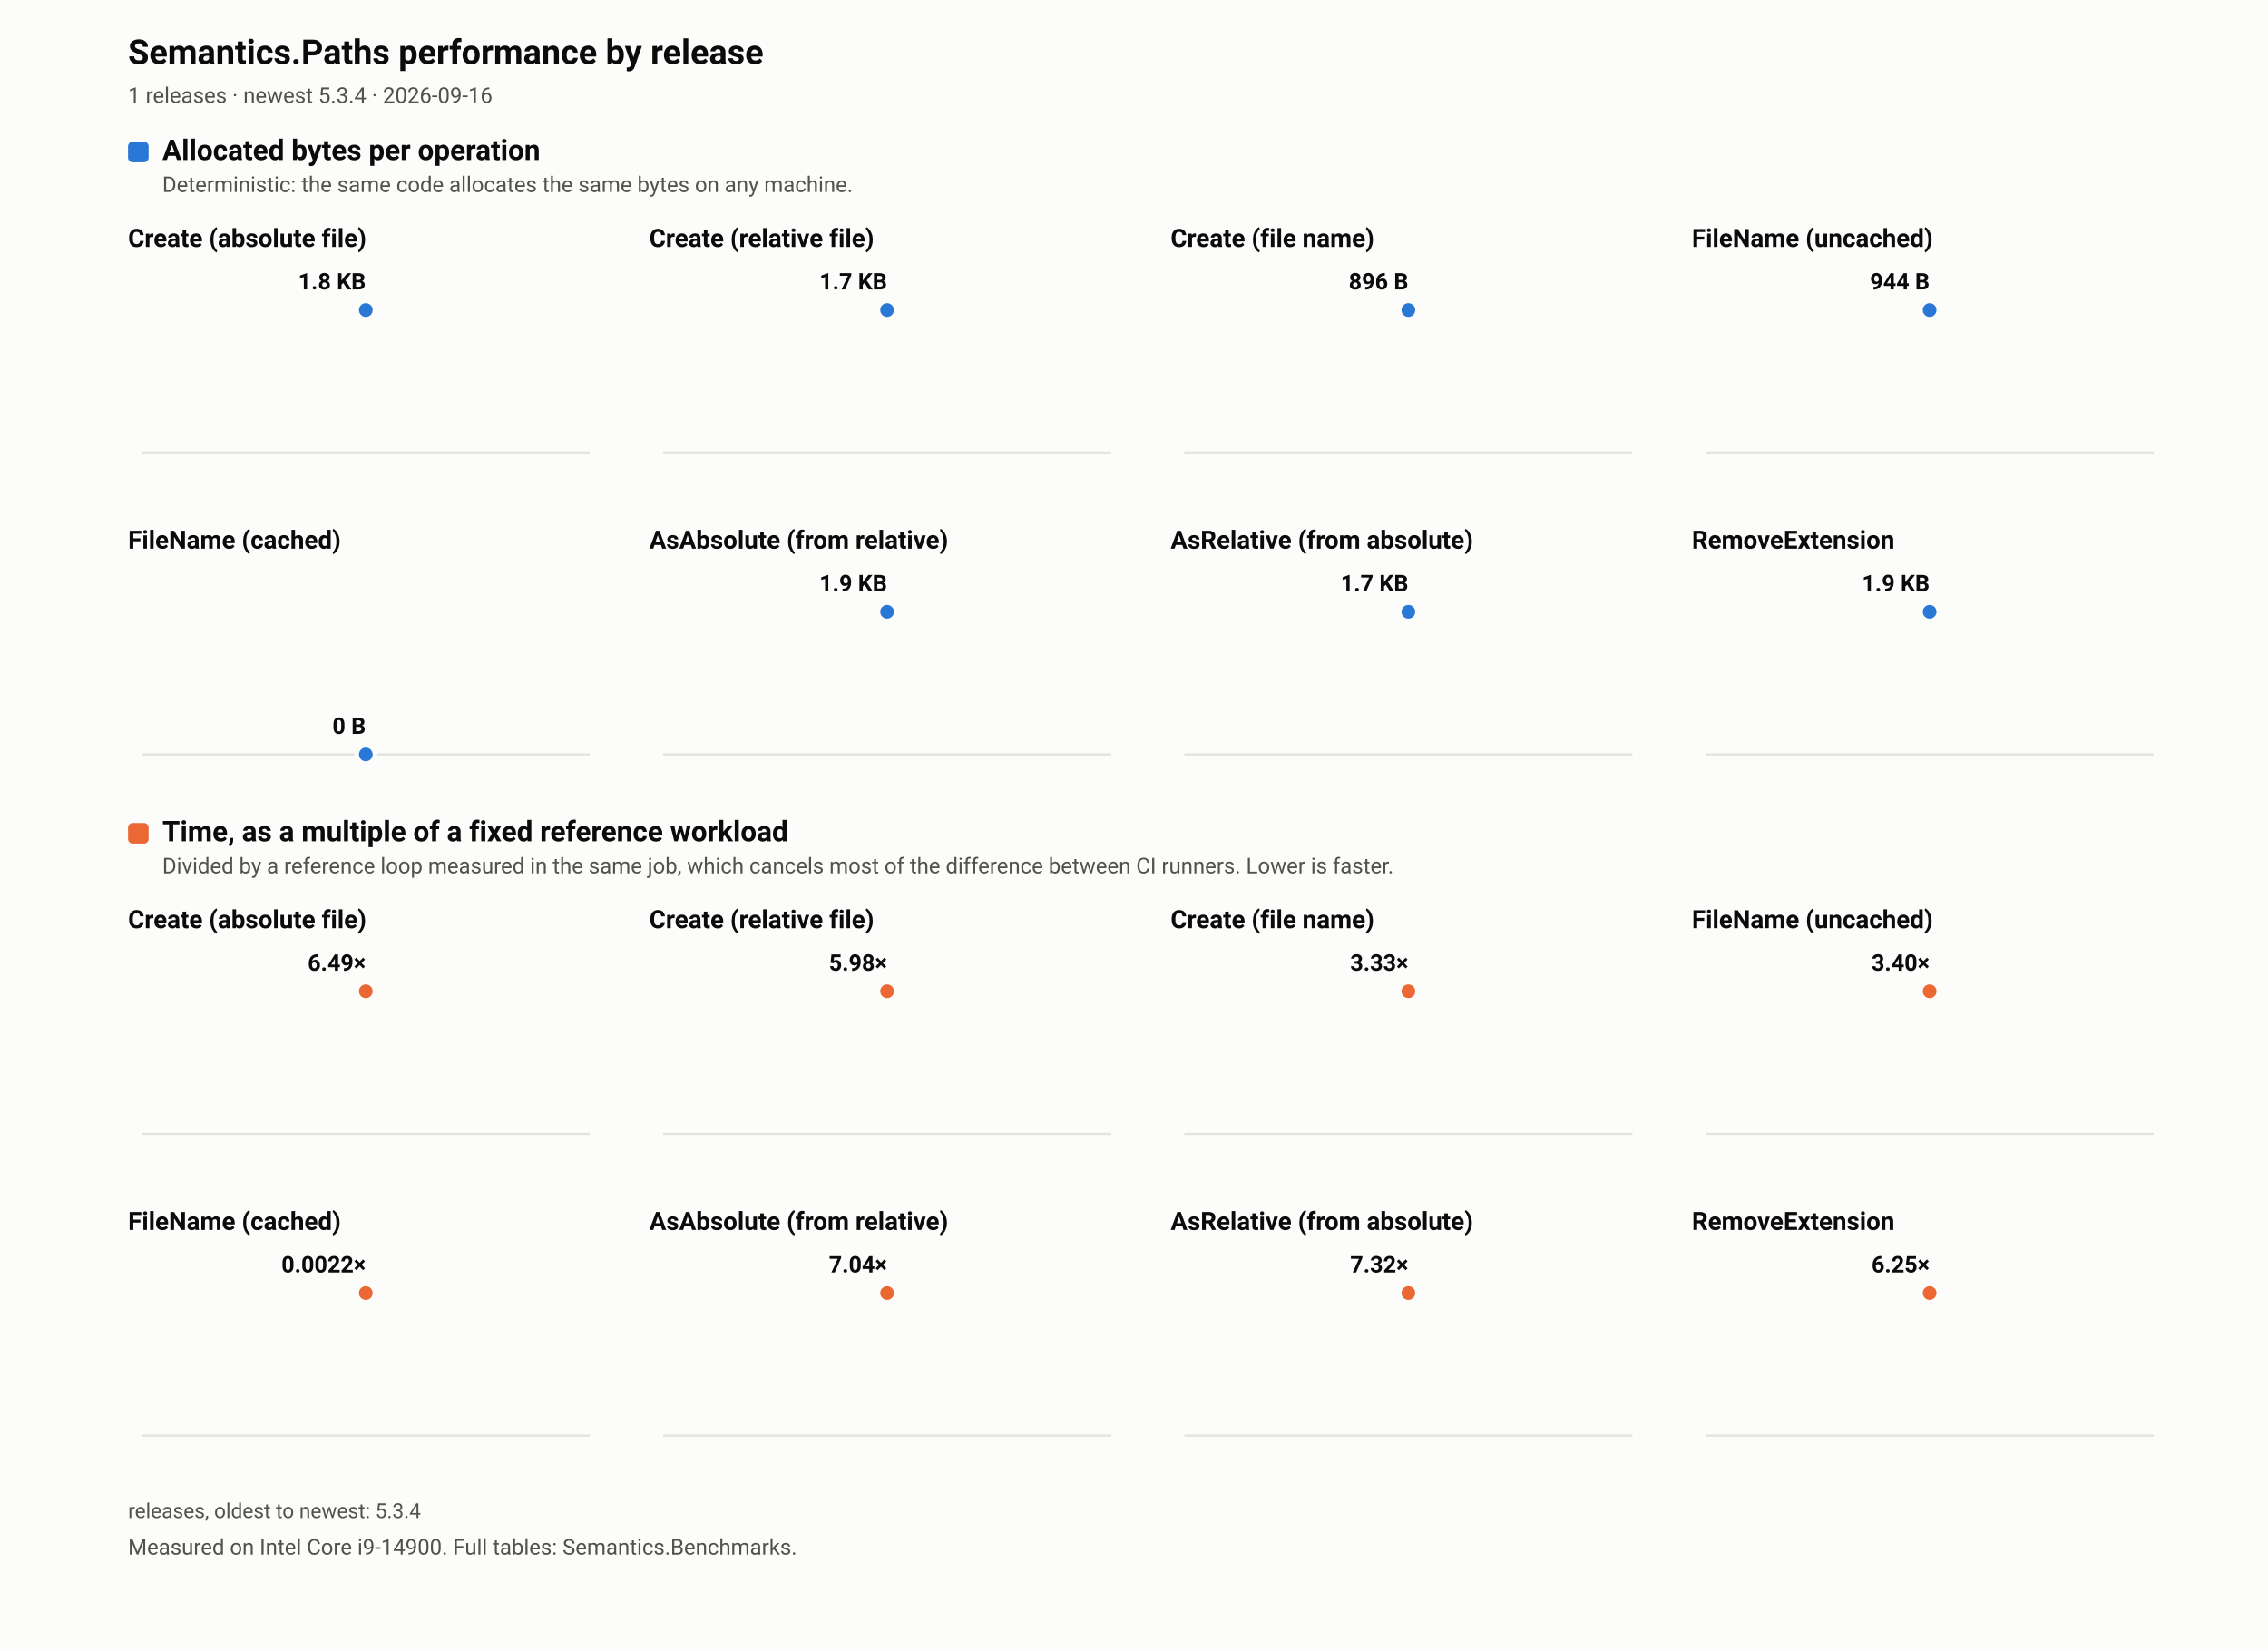
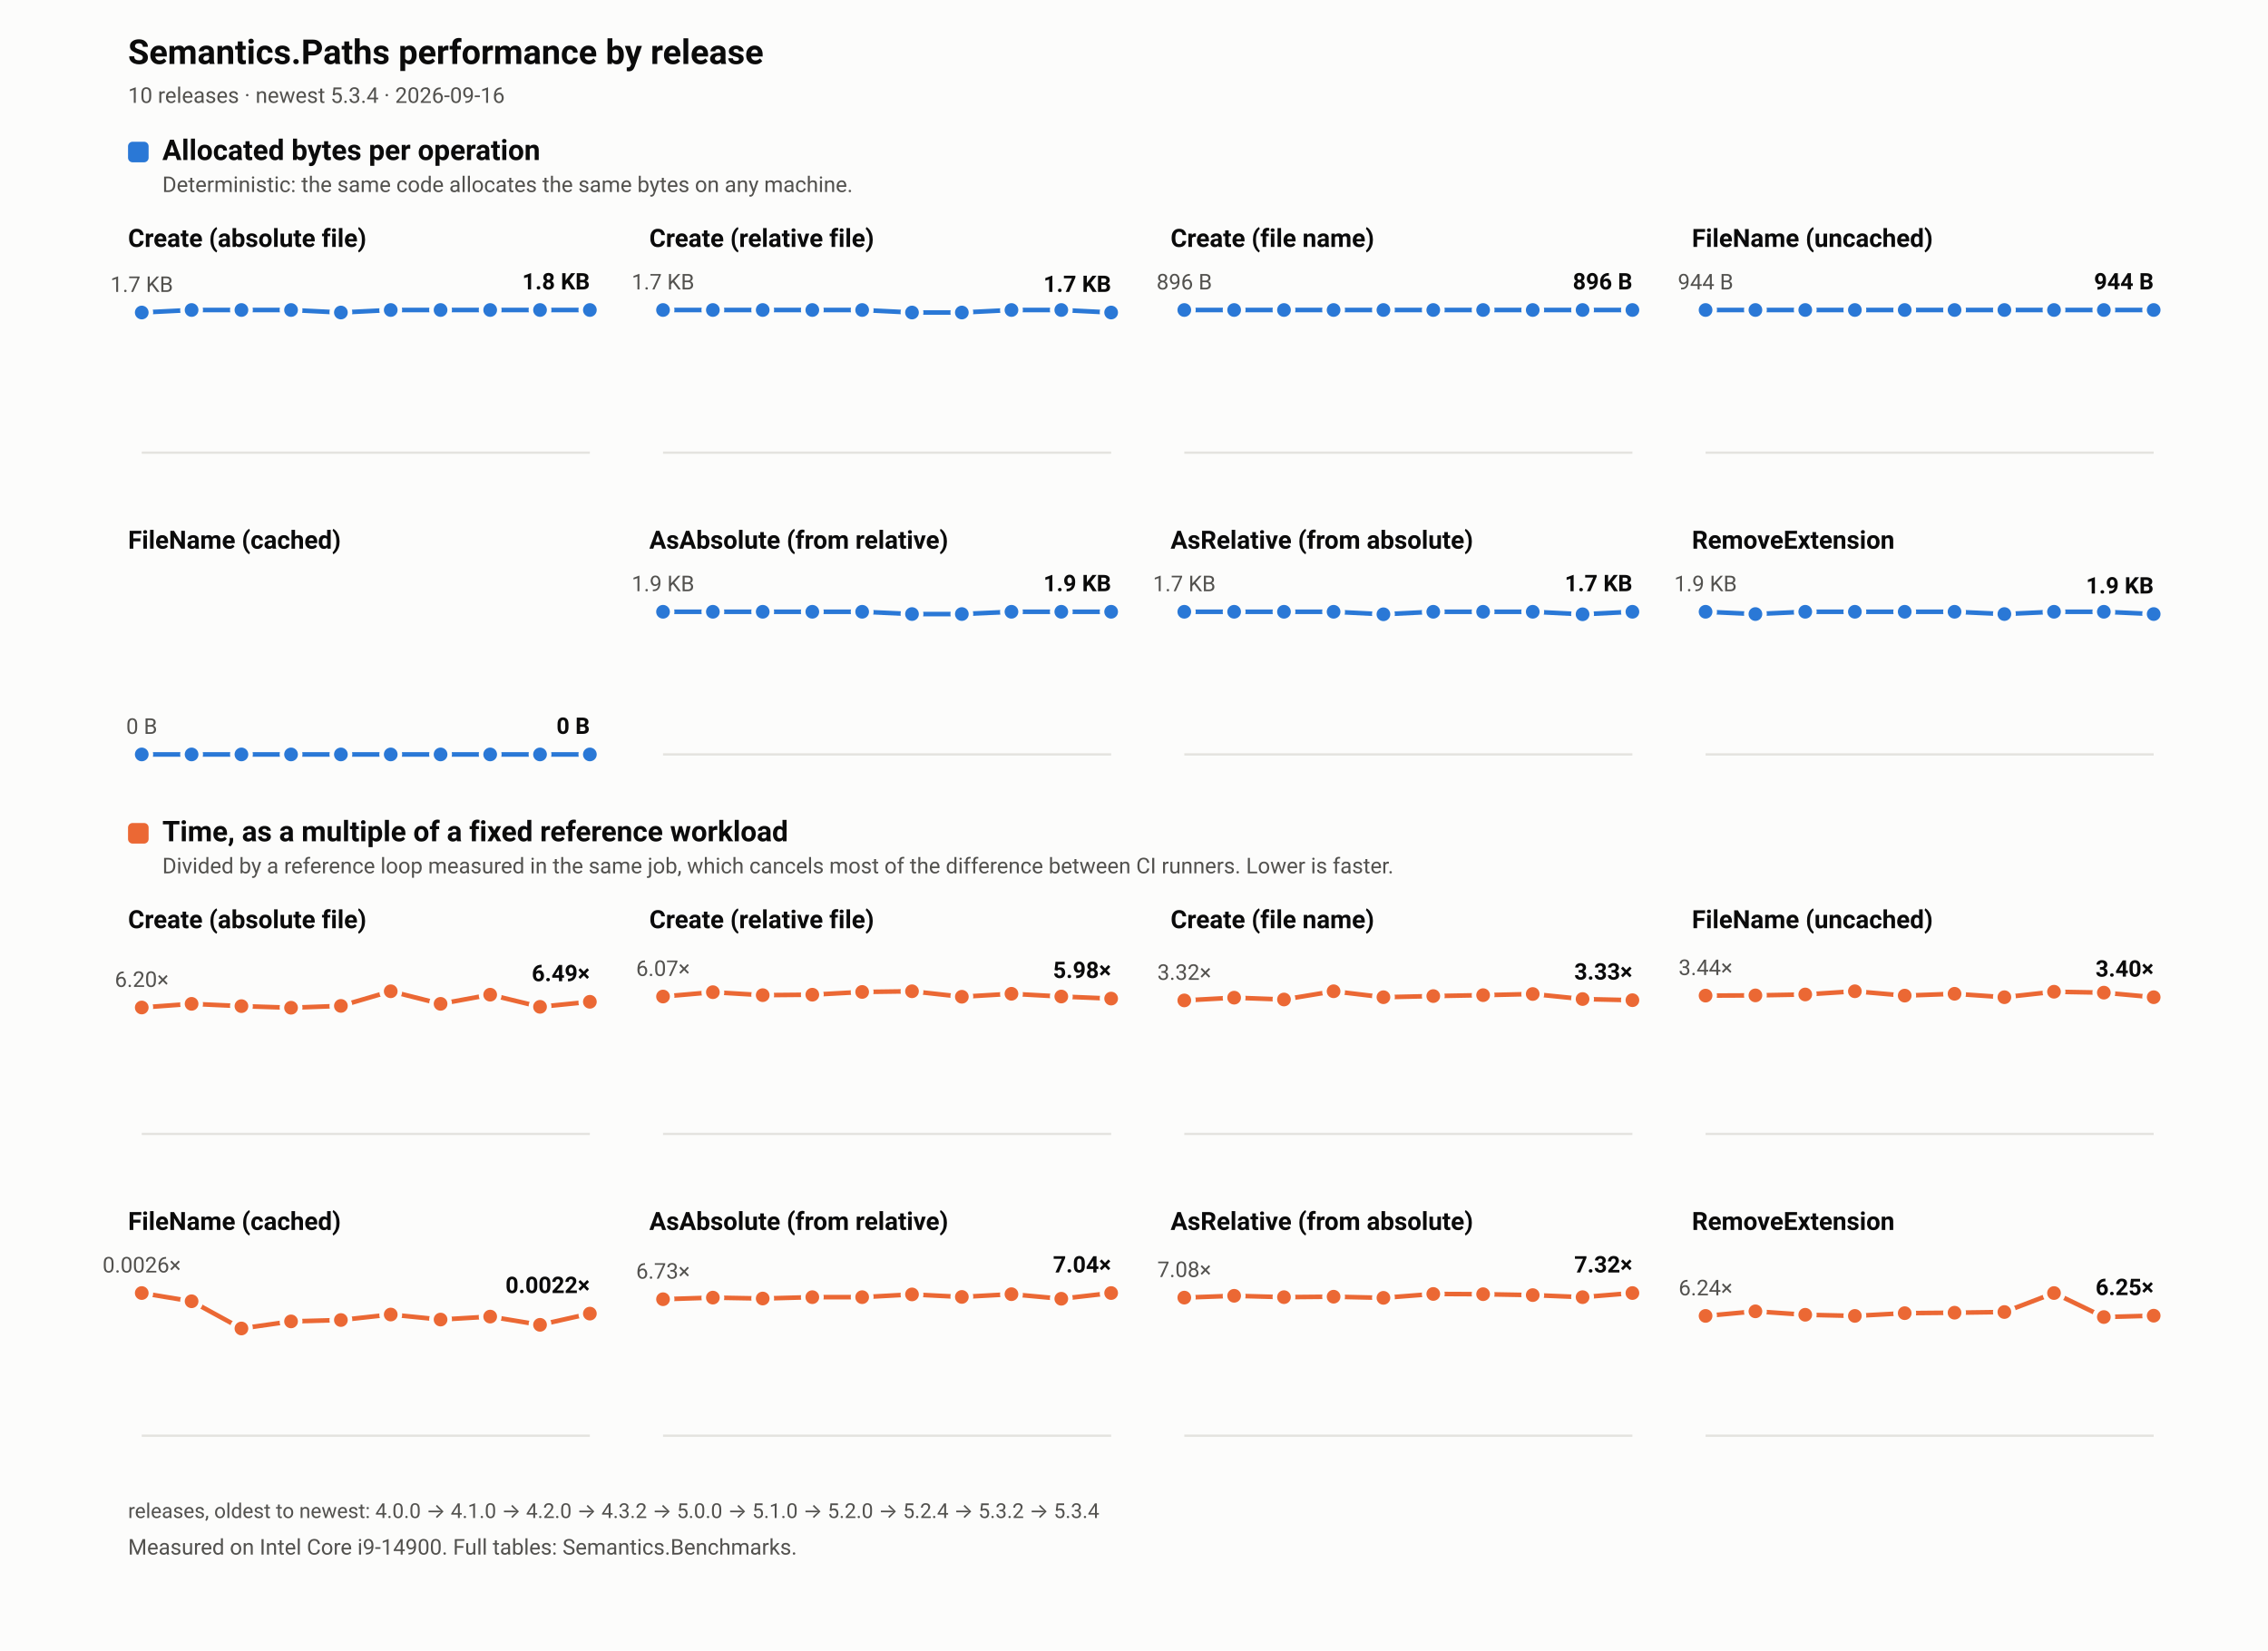
<svg xmlns="http://www.w3.org/2000/svg" width="992" height="722" viewBox="0 0 992 722" role="img" aria-label="Semantics.Paths allocation and relative time per release">
  <style>
  text { font-family: ui-sans-serif, -apple-system, 'Segoe UI', Roboto, sans-serif; fill: #0b0b0b; }
  .title { font-size: 15px; font-weight: 600; }
  .section { font-size: 12.5px; font-weight: 600; }
  .panel-title { font-size: 11px; font-weight: 600; fill: #0b0b0b; }
  .muted, .muted-value, .caption { font-size: 9.5px; fill: #52514e; }
  .value { font-size: 10px; font-weight: 600; fill: #0b0b0b; }
  .tick { font-size: 9px; fill: #52514e; }
  .axis { stroke: #e4e3df; stroke-width: 1; }
</style>
  <rect width="992" height="722" fill="#fcfcfb" />
  <text x="56" y="28" class="title">Semantics.Paths performance by release</text>
-   <text x="56" y="45" class="caption">1 releases · newest 5.3.4 · 2026-09-16</text>
+   <text x="56" y="45" class="caption">10 releases · newest 5.3.4 · 2026-09-16</text>
  <rect x="56" y="62" width="9" height="9" rx="2" fill="#2a78d6" />
  <text x="71" y="70" class="section">Allocated bytes per operation</text>
  <text x="71" y="84" class="caption">Deterministic: the same code allocates the same bytes on any machine.</text>
  <text x="56" y="108" class="panel-title">Create (absolute file)</text>
  <line x1="62" y1="198.0" x2="258" y2="198.0" class="axis" />
-   <circle cx="160.0" cy="135.6" r="4" fill="#2a78d6" stroke="#fcfcfb" stroke-width="2" />
-   <text x="160.0" y="126.6" class="value" text-anchor="end">1.8 KB</text>
+   <polyline points="62.0,136.7 83.8,135.6 105.6,135.6 127.3,135.6 149.1,136.7 170.9,135.6 192.7,135.6 214.4,135.6 236.2,135.6 258.0,135.6" fill="none" stroke="#2a78d6" stroke-width="2" stroke-linejoin="round" stroke-linecap="round" />
+   <circle cx="62.0" cy="136.7" r="4" fill="#2a78d6" stroke="#fcfcfb" stroke-width="2" />
+   <circle cx="83.8" cy="135.6" r="4" fill="#2a78d6" stroke="#fcfcfb" stroke-width="2" />
+   <circle cx="105.6" cy="135.6" r="4" fill="#2a78d6" stroke="#fcfcfb" stroke-width="2" />
+   <circle cx="127.3" cy="135.6" r="4" fill="#2a78d6" stroke="#fcfcfb" stroke-width="2" />
+   <circle cx="149.1" cy="136.7" r="4" fill="#2a78d6" stroke="#fcfcfb" stroke-width="2" />
+   <circle cx="170.9" cy="135.6" r="4" fill="#2a78d6" stroke="#fcfcfb" stroke-width="2" />
+   <circle cx="192.7" cy="135.6" r="4" fill="#2a78d6" stroke="#fcfcfb" stroke-width="2" />
+   <circle cx="214.4" cy="135.6" r="4" fill="#2a78d6" stroke="#fcfcfb" stroke-width="2" />
+   <circle cx="236.2" cy="135.6" r="4" fill="#2a78d6" stroke="#fcfcfb" stroke-width="2" />
+   <circle cx="258.0" cy="135.6" r="4" fill="#2a78d6" stroke="#fcfcfb" stroke-width="2" />
+   <text x="258.0" y="126.6" class="value" text-anchor="end">1.8 KB</text>
+   <text x="62.0" y="127.7" class="muted-value" text-anchor="middle">1.7 KB</text>
  <text x="284" y="108" class="panel-title">Create (relative file)</text>
  <line x1="290" y1="198.0" x2="486" y2="198.0" class="axis" />
-   <circle cx="388.0" cy="135.6" r="4" fill="#2a78d6" stroke="#fcfcfb" stroke-width="2" />
-   <text x="388.0" y="126.6" class="value" text-anchor="end">1.7 KB</text>
+   <polyline points="290.0,135.6 311.8,135.6 333.6,135.6 355.3,135.6 377.1,135.6 398.9,136.7 420.7,136.7 442.4,135.6 464.2,135.6 486.0,136.7" fill="none" stroke="#2a78d6" stroke-width="2" stroke-linejoin="round" stroke-linecap="round" />
+   <circle cx="290.0" cy="135.6" r="4" fill="#2a78d6" stroke="#fcfcfb" stroke-width="2" />
+   <circle cx="311.8" cy="135.6" r="4" fill="#2a78d6" stroke="#fcfcfb" stroke-width="2" />
+   <circle cx="333.6" cy="135.6" r="4" fill="#2a78d6" stroke="#fcfcfb" stroke-width="2" />
+   <circle cx="355.3" cy="135.6" r="4" fill="#2a78d6" stroke="#fcfcfb" stroke-width="2" />
+   <circle cx="377.1" cy="135.6" r="4" fill="#2a78d6" stroke="#fcfcfb" stroke-width="2" />
+   <circle cx="398.9" cy="136.7" r="4" fill="#2a78d6" stroke="#fcfcfb" stroke-width="2" />
+   <circle cx="420.7" cy="136.7" r="4" fill="#2a78d6" stroke="#fcfcfb" stroke-width="2" />
+   <circle cx="442.4" cy="135.6" r="4" fill="#2a78d6" stroke="#fcfcfb" stroke-width="2" />
+   <circle cx="464.2" cy="135.6" r="4" fill="#2a78d6" stroke="#fcfcfb" stroke-width="2" />
+   <circle cx="486.0" cy="136.7" r="4" fill="#2a78d6" stroke="#fcfcfb" stroke-width="2" />
+   <text x="486.0" y="127.7" class="value" text-anchor="end">1.7 KB</text>
+   <text x="290.0" y="126.6" class="muted-value" text-anchor="middle">1.7 KB</text>
  <text x="512" y="108" class="panel-title">Create (file name)</text>
  <line x1="518" y1="198.0" x2="714" y2="198.0" class="axis" />
-   <circle cx="616.0" cy="135.6" r="4" fill="#2a78d6" stroke="#fcfcfb" stroke-width="2" />
-   <text x="616.0" y="126.6" class="value" text-anchor="end">896 B</text>
+   <polyline points="518.0,135.6 539.8,135.6 561.6,135.6 583.3,135.6 605.1,135.6 626.9,135.6 648.7,135.6 670.4,135.6 692.2,135.6 714.0,135.6" fill="none" stroke="#2a78d6" stroke-width="2" stroke-linejoin="round" stroke-linecap="round" />
+   <circle cx="518.0" cy="135.6" r="4" fill="#2a78d6" stroke="#fcfcfb" stroke-width="2" />
+   <circle cx="539.8" cy="135.6" r="4" fill="#2a78d6" stroke="#fcfcfb" stroke-width="2" />
+   <circle cx="561.6" cy="135.6" r="4" fill="#2a78d6" stroke="#fcfcfb" stroke-width="2" />
+   <circle cx="583.3" cy="135.6" r="4" fill="#2a78d6" stroke="#fcfcfb" stroke-width="2" />
+   <circle cx="605.1" cy="135.6" r="4" fill="#2a78d6" stroke="#fcfcfb" stroke-width="2" />
+   <circle cx="626.9" cy="135.6" r="4" fill="#2a78d6" stroke="#fcfcfb" stroke-width="2" />
+   <circle cx="648.7" cy="135.6" r="4" fill="#2a78d6" stroke="#fcfcfb" stroke-width="2" />
+   <circle cx="670.4" cy="135.6" r="4" fill="#2a78d6" stroke="#fcfcfb" stroke-width="2" />
+   <circle cx="692.2" cy="135.6" r="4" fill="#2a78d6" stroke="#fcfcfb" stroke-width="2" />
+   <circle cx="714.0" cy="135.6" r="4" fill="#2a78d6" stroke="#fcfcfb" stroke-width="2" />
+   <text x="714.0" y="126.6" class="value" text-anchor="end">896 B</text>
+   <text x="518.0" y="126.6" class="muted-value" text-anchor="middle">896 B</text>
  <text x="740" y="108" class="panel-title">FileName (uncached)</text>
  <line x1="746" y1="198.0" x2="942" y2="198.0" class="axis" />
-   <circle cx="844.0" cy="135.6" r="4" fill="#2a78d6" stroke="#fcfcfb" stroke-width="2" />
-   <text x="844.0" y="126.6" class="value" text-anchor="end">944 B</text>
+   <polyline points="746.0,135.6 767.8,135.6 789.6,135.6 811.3,135.6 833.1,135.6 854.9,135.6 876.7,135.6 898.4,135.6 920.2,135.6 942.0,135.6" fill="none" stroke="#2a78d6" stroke-width="2" stroke-linejoin="round" stroke-linecap="round" />
+   <circle cx="746.0" cy="135.6" r="4" fill="#2a78d6" stroke="#fcfcfb" stroke-width="2" />
+   <circle cx="767.8" cy="135.6" r="4" fill="#2a78d6" stroke="#fcfcfb" stroke-width="2" />
+   <circle cx="789.6" cy="135.6" r="4" fill="#2a78d6" stroke="#fcfcfb" stroke-width="2" />
+   <circle cx="811.3" cy="135.6" r="4" fill="#2a78d6" stroke="#fcfcfb" stroke-width="2" />
+   <circle cx="833.1" cy="135.6" r="4" fill="#2a78d6" stroke="#fcfcfb" stroke-width="2" />
+   <circle cx="854.9" cy="135.6" r="4" fill="#2a78d6" stroke="#fcfcfb" stroke-width="2" />
+   <circle cx="876.7" cy="135.6" r="4" fill="#2a78d6" stroke="#fcfcfb" stroke-width="2" />
+   <circle cx="898.4" cy="135.6" r="4" fill="#2a78d6" stroke="#fcfcfb" stroke-width="2" />
+   <circle cx="920.2" cy="135.6" r="4" fill="#2a78d6" stroke="#fcfcfb" stroke-width="2" />
+   <circle cx="942.0" cy="135.6" r="4" fill="#2a78d6" stroke="#fcfcfb" stroke-width="2" />
+   <text x="942.0" y="126.6" class="value" text-anchor="end">944 B</text>
+   <text x="746.0" y="126.6" class="muted-value" text-anchor="middle">944 B</text>
  <text x="56" y="240" class="panel-title">FileName (cached)</text>
  <line x1="62" y1="330.0" x2="258" y2="330.0" class="axis" />
-   <circle cx="160.0" cy="330.0" r="4" fill="#2a78d6" stroke="#fcfcfb" stroke-width="2" />
-   <text x="160.0" y="321.0" class="value" text-anchor="end">0 B</text>
+   <polyline points="62.0,330.0 83.8,330.0 105.6,330.0 127.3,330.0 149.1,330.0 170.9,330.0 192.7,330.0 214.4,330.0 236.2,330.0 258.0,330.0" fill="none" stroke="#2a78d6" stroke-width="2" stroke-linejoin="round" stroke-linecap="round" />
+   <circle cx="62.0" cy="330.0" r="4" fill="#2a78d6" stroke="#fcfcfb" stroke-width="2" />
+   <circle cx="83.8" cy="330.0" r="4" fill="#2a78d6" stroke="#fcfcfb" stroke-width="2" />
+   <circle cx="105.6" cy="330.0" r="4" fill="#2a78d6" stroke="#fcfcfb" stroke-width="2" />
+   <circle cx="127.3" cy="330.0" r="4" fill="#2a78d6" stroke="#fcfcfb" stroke-width="2" />
+   <circle cx="149.1" cy="330.0" r="4" fill="#2a78d6" stroke="#fcfcfb" stroke-width="2" />
+   <circle cx="170.9" cy="330.0" r="4" fill="#2a78d6" stroke="#fcfcfb" stroke-width="2" />
+   <circle cx="192.7" cy="330.0" r="4" fill="#2a78d6" stroke="#fcfcfb" stroke-width="2" />
+   <circle cx="214.4" cy="330.0" r="4" fill="#2a78d6" stroke="#fcfcfb" stroke-width="2" />
+   <circle cx="236.2" cy="330.0" r="4" fill="#2a78d6" stroke="#fcfcfb" stroke-width="2" />
+   <circle cx="258.0" cy="330.0" r="4" fill="#2a78d6" stroke="#fcfcfb" stroke-width="2" />
+   <text x="258.0" y="321.0" class="value" text-anchor="end">0 B</text>
+   <text x="62.0" y="321.0" class="muted-value" text-anchor="middle">0 B</text>
  <text x="284" y="240" class="panel-title">AsAbsolute (from relative)</text>
  <line x1="290" y1="330.0" x2="486" y2="330.0" class="axis" />
-   <circle cx="388.0" cy="267.6" r="4" fill="#2a78d6" stroke="#fcfcfb" stroke-width="2" />
-   <text x="388.0" y="258.6" class="value" text-anchor="end">1.9 KB</text>
+   <polyline points="290.0,267.6 311.8,267.6 333.6,267.6 355.3,267.6 377.1,267.6 398.9,268.6 420.7,268.6 442.4,267.6 464.2,267.6 486.0,267.6" fill="none" stroke="#2a78d6" stroke-width="2" stroke-linejoin="round" stroke-linecap="round" />
+   <circle cx="290.0" cy="267.6" r="4" fill="#2a78d6" stroke="#fcfcfb" stroke-width="2" />
+   <circle cx="311.8" cy="267.6" r="4" fill="#2a78d6" stroke="#fcfcfb" stroke-width="2" />
+   <circle cx="333.6" cy="267.6" r="4" fill="#2a78d6" stroke="#fcfcfb" stroke-width="2" />
+   <circle cx="355.3" cy="267.6" r="4" fill="#2a78d6" stroke="#fcfcfb" stroke-width="2" />
+   <circle cx="377.1" cy="267.6" r="4" fill="#2a78d6" stroke="#fcfcfb" stroke-width="2" />
+   <circle cx="398.9" cy="268.6" r="4" fill="#2a78d6" stroke="#fcfcfb" stroke-width="2" />
+   <circle cx="420.7" cy="268.6" r="4" fill="#2a78d6" stroke="#fcfcfb" stroke-width="2" />
+   <circle cx="442.4" cy="267.6" r="4" fill="#2a78d6" stroke="#fcfcfb" stroke-width="2" />
+   <circle cx="464.2" cy="267.6" r="4" fill="#2a78d6" stroke="#fcfcfb" stroke-width="2" />
+   <circle cx="486.0" cy="267.6" r="4" fill="#2a78d6" stroke="#fcfcfb" stroke-width="2" />
+   <text x="486.0" y="258.6" class="value" text-anchor="end">1.9 KB</text>
+   <text x="290.0" y="258.6" class="muted-value" text-anchor="middle">1.9 KB</text>
  <text x="512" y="240" class="panel-title">AsRelative (from absolute)</text>
  <line x1="518" y1="330.0" x2="714" y2="330.0" class="axis" />
-   <circle cx="616.0" cy="267.6" r="4" fill="#2a78d6" stroke="#fcfcfb" stroke-width="2" />
-   <text x="616.0" y="258.6" class="value" text-anchor="end">1.7 KB</text>
+   <polyline points="518.0,267.6 539.8,267.6 561.6,267.6 583.3,267.6 605.1,268.7 626.9,267.6 648.7,267.6 670.4,267.6 692.2,268.7 714.0,267.6" fill="none" stroke="#2a78d6" stroke-width="2" stroke-linejoin="round" stroke-linecap="round" />
+   <circle cx="518.0" cy="267.6" r="4" fill="#2a78d6" stroke="#fcfcfb" stroke-width="2" />
+   <circle cx="539.8" cy="267.6" r="4" fill="#2a78d6" stroke="#fcfcfb" stroke-width="2" />
+   <circle cx="561.6" cy="267.6" r="4" fill="#2a78d6" stroke="#fcfcfb" stroke-width="2" />
+   <circle cx="583.3" cy="267.6" r="4" fill="#2a78d6" stroke="#fcfcfb" stroke-width="2" />
+   <circle cx="605.1" cy="268.7" r="4" fill="#2a78d6" stroke="#fcfcfb" stroke-width="2" />
+   <circle cx="626.9" cy="267.6" r="4" fill="#2a78d6" stroke="#fcfcfb" stroke-width="2" />
+   <circle cx="648.7" cy="267.6" r="4" fill="#2a78d6" stroke="#fcfcfb" stroke-width="2" />
+   <circle cx="670.4" cy="267.6" r="4" fill="#2a78d6" stroke="#fcfcfb" stroke-width="2" />
+   <circle cx="692.2" cy="268.7" r="4" fill="#2a78d6" stroke="#fcfcfb" stroke-width="2" />
+   <circle cx="714.0" cy="267.6" r="4" fill="#2a78d6" stroke="#fcfcfb" stroke-width="2" />
+   <text x="714.0" y="258.6" class="value" text-anchor="end">1.7 KB</text>
+   <text x="518.0" y="258.6" class="muted-value" text-anchor="middle">1.7 KB</text>
  <text x="740" y="240" class="panel-title">RemoveExtension</text>
  <line x1="746" y1="330.0" x2="942" y2="330.0" class="axis" />
-   <circle cx="844.0" cy="267.6" r="4" fill="#2a78d6" stroke="#fcfcfb" stroke-width="2" />
-   <text x="844.0" y="258.6" class="value" text-anchor="end">1.9 KB</text>
+   <polyline points="746.0,267.6 767.8,268.6 789.6,267.6 811.3,267.6 833.1,267.6 854.9,267.6 876.7,268.6 898.4,267.6 920.2,267.6 942.0,268.6" fill="none" stroke="#2a78d6" stroke-width="2" stroke-linejoin="round" stroke-linecap="round" />
+   <circle cx="746.0" cy="267.6" r="4" fill="#2a78d6" stroke="#fcfcfb" stroke-width="2" />
+   <circle cx="767.8" cy="268.6" r="4" fill="#2a78d6" stroke="#fcfcfb" stroke-width="2" />
+   <circle cx="789.6" cy="267.6" r="4" fill="#2a78d6" stroke="#fcfcfb" stroke-width="2" />
+   <circle cx="811.3" cy="267.6" r="4" fill="#2a78d6" stroke="#fcfcfb" stroke-width="2" />
+   <circle cx="833.1" cy="267.6" r="4" fill="#2a78d6" stroke="#fcfcfb" stroke-width="2" />
+   <circle cx="854.9" cy="267.6" r="4" fill="#2a78d6" stroke="#fcfcfb" stroke-width="2" />
+   <circle cx="876.7" cy="268.6" r="4" fill="#2a78d6" stroke="#fcfcfb" stroke-width="2" />
+   <circle cx="898.4" cy="267.6" r="4" fill="#2a78d6" stroke="#fcfcfb" stroke-width="2" />
+   <circle cx="920.2" cy="267.6" r="4" fill="#2a78d6" stroke="#fcfcfb" stroke-width="2" />
+   <circle cx="942.0" cy="268.6" r="4" fill="#2a78d6" stroke="#fcfcfb" stroke-width="2" />
+   <text x="942.0" y="259.6" class="value" text-anchor="end">1.9 KB</text>
+   <text x="746.0" y="258.6" class="muted-value" text-anchor="middle">1.9 KB</text>
  <rect x="56" y="360" width="9" height="9" rx="2" fill="#eb6834" />
  <text x="71" y="368" class="section">Time, as a multiple of a fixed reference workload</text>
  <text x="71" y="382" class="caption">Divided by a reference loop measured in the same job, which cancels most of the difference between CI runners. Lower is faster.</text>
  <text x="56" y="406" class="panel-title">Create (absolute file)</text>
  <line x1="62" y1="496.0" x2="258" y2="496.0" class="axis" />
-   <circle cx="160.0" cy="433.6" r="4" fill="#eb6834" stroke="#fcfcfb" stroke-width="2" />
-   <text x="160.0" y="424.6" class="value" text-anchor="end">6.49×</text>
+   <polyline points="62.0,440.7 83.8,439.1 105.6,440.1 127.3,440.8 149.1,440.0 170.9,433.6 192.7,439.1 214.4,435.1 236.2,440.4 258.0,438.2" fill="none" stroke="#eb6834" stroke-width="2" stroke-linejoin="round" stroke-linecap="round" />
+   <circle cx="62.0" cy="440.7" r="4" fill="#eb6834" stroke="#fcfcfb" stroke-width="2" />
+   <circle cx="83.8" cy="439.1" r="4" fill="#eb6834" stroke="#fcfcfb" stroke-width="2" />
+   <circle cx="105.6" cy="440.1" r="4" fill="#eb6834" stroke="#fcfcfb" stroke-width="2" />
+   <circle cx="127.3" cy="440.8" r="4" fill="#eb6834" stroke="#fcfcfb" stroke-width="2" />
+   <circle cx="149.1" cy="440.0" r="4" fill="#eb6834" stroke="#fcfcfb" stroke-width="2" />
+   <circle cx="170.9" cy="433.6" r="4" fill="#eb6834" stroke="#fcfcfb" stroke-width="2" />
+   <circle cx="192.7" cy="439.1" r="4" fill="#eb6834" stroke="#fcfcfb" stroke-width="2" />
+   <circle cx="214.4" cy="435.1" r="4" fill="#eb6834" stroke="#fcfcfb" stroke-width="2" />
+   <circle cx="236.2" cy="440.4" r="4" fill="#eb6834" stroke="#fcfcfb" stroke-width="2" />
+   <circle cx="258.0" cy="438.2" r="4" fill="#eb6834" stroke="#fcfcfb" stroke-width="2" />
+   <text x="258.0" y="429.2" class="value" text-anchor="end">6.49×</text>
+   <text x="62.0" y="431.7" class="muted-value" text-anchor="middle">6.20×</text>
  <text x="284" y="406" class="panel-title">Create (relative file)</text>
  <line x1="290" y1="496.0" x2="486" y2="496.0" class="axis" />
-   <circle cx="388.0" cy="433.6" r="4" fill="#eb6834" stroke="#fcfcfb" stroke-width="2" />
-   <text x="388.0" y="424.6" class="value" text-anchor="end">5.98×</text>
+   <polyline points="290.0,435.9 311.8,434.0 333.6,435.3 355.3,435.1 377.1,433.9 398.9,433.6 420.7,436.0 442.4,434.7 464.2,435.9 486.0,436.8" fill="none" stroke="#eb6834" stroke-width="2" stroke-linejoin="round" stroke-linecap="round" />
+   <circle cx="290.0" cy="435.9" r="4" fill="#eb6834" stroke="#fcfcfb" stroke-width="2" />
+   <circle cx="311.8" cy="434.0" r="4" fill="#eb6834" stroke="#fcfcfb" stroke-width="2" />
+   <circle cx="333.6" cy="435.3" r="4" fill="#eb6834" stroke="#fcfcfb" stroke-width="2" />
+   <circle cx="355.3" cy="435.1" r="4" fill="#eb6834" stroke="#fcfcfb" stroke-width="2" />
+   <circle cx="377.1" cy="433.9" r="4" fill="#eb6834" stroke="#fcfcfb" stroke-width="2" />
+   <circle cx="398.9" cy="433.6" r="4" fill="#eb6834" stroke="#fcfcfb" stroke-width="2" />
+   <circle cx="420.7" cy="436.0" r="4" fill="#eb6834" stroke="#fcfcfb" stroke-width="2" />
+   <circle cx="442.4" cy="434.7" r="4" fill="#eb6834" stroke="#fcfcfb" stroke-width="2" />
+   <circle cx="464.2" cy="435.9" r="4" fill="#eb6834" stroke="#fcfcfb" stroke-width="2" />
+   <circle cx="486.0" cy="436.8" r="4" fill="#eb6834" stroke="#fcfcfb" stroke-width="2" />
+   <text x="486.0" y="427.8" class="value" text-anchor="end">5.98×</text>
+   <text x="290.0" y="426.9" class="muted-value" text-anchor="middle">6.07×</text>
  <text x="512" y="406" class="panel-title">Create (file name)</text>
  <line x1="518" y1="496.0" x2="714" y2="496.0" class="axis" />
-   <circle cx="616.0" cy="433.6" r="4" fill="#eb6834" stroke="#fcfcfb" stroke-width="2" />
-   <text x="616.0" y="424.6" class="value" text-anchor="end">3.33×</text>
+   <polyline points="518.0,437.6 539.8,436.4 561.6,437.2 583.3,433.6 605.1,436.2 626.9,435.7 648.7,435.3 670.4,434.8 692.2,437.0 714.0,437.5" fill="none" stroke="#eb6834" stroke-width="2" stroke-linejoin="round" stroke-linecap="round" />
+   <circle cx="518.0" cy="437.6" r="4" fill="#eb6834" stroke="#fcfcfb" stroke-width="2" />
+   <circle cx="539.8" cy="436.4" r="4" fill="#eb6834" stroke="#fcfcfb" stroke-width="2" />
+   <circle cx="561.6" cy="437.2" r="4" fill="#eb6834" stroke="#fcfcfb" stroke-width="2" />
+   <circle cx="583.3" cy="433.6" r="4" fill="#eb6834" stroke="#fcfcfb" stroke-width="2" />
+   <circle cx="605.1" cy="436.2" r="4" fill="#eb6834" stroke="#fcfcfb" stroke-width="2" />
+   <circle cx="626.9" cy="435.7" r="4" fill="#eb6834" stroke="#fcfcfb" stroke-width="2" />
+   <circle cx="648.7" cy="435.3" r="4" fill="#eb6834" stroke="#fcfcfb" stroke-width="2" />
+   <circle cx="670.4" cy="434.8" r="4" fill="#eb6834" stroke="#fcfcfb" stroke-width="2" />
+   <circle cx="692.2" cy="437.0" r="4" fill="#eb6834" stroke="#fcfcfb" stroke-width="2" />
+   <circle cx="714.0" cy="437.5" r="4" fill="#eb6834" stroke="#fcfcfb" stroke-width="2" />
+   <text x="714.0" y="428.5" class="value" text-anchor="end">3.33×</text>
+   <text x="518.0" y="428.6" class="muted-value" text-anchor="middle">3.32×</text>
  <text x="740" y="406" class="panel-title">FileName (uncached)</text>
  <line x1="746" y1="496.0" x2="942" y2="496.0" class="axis" />
-   <circle cx="844.0" cy="433.6" r="4" fill="#eb6834" stroke="#fcfcfb" stroke-width="2" />
-   <text x="844.0" y="424.6" class="value" text-anchor="end">3.40×</text>
+   <polyline points="746.0,435.5 767.8,435.4 789.6,435.0 811.3,433.6 833.1,435.5 854.9,434.7 876.7,436.2 898.4,433.8 920.2,434.2 942.0,436.2" fill="none" stroke="#eb6834" stroke-width="2" stroke-linejoin="round" stroke-linecap="round" />
+   <circle cx="746.0" cy="435.5" r="4" fill="#eb6834" stroke="#fcfcfb" stroke-width="2" />
+   <circle cx="767.8" cy="435.4" r="4" fill="#eb6834" stroke="#fcfcfb" stroke-width="2" />
+   <circle cx="789.6" cy="435.0" r="4" fill="#eb6834" stroke="#fcfcfb" stroke-width="2" />
+   <circle cx="811.3" cy="433.6" r="4" fill="#eb6834" stroke="#fcfcfb" stroke-width="2" />
+   <circle cx="833.1" cy="435.5" r="4" fill="#eb6834" stroke="#fcfcfb" stroke-width="2" />
+   <circle cx="854.9" cy="434.7" r="4" fill="#eb6834" stroke="#fcfcfb" stroke-width="2" />
+   <circle cx="876.7" cy="436.2" r="4" fill="#eb6834" stroke="#fcfcfb" stroke-width="2" />
+   <circle cx="898.4" cy="433.8" r="4" fill="#eb6834" stroke="#fcfcfb" stroke-width="2" />
+   <circle cx="920.2" cy="434.2" r="4" fill="#eb6834" stroke="#fcfcfb" stroke-width="2" />
+   <circle cx="942.0" cy="436.2" r="4" fill="#eb6834" stroke="#fcfcfb" stroke-width="2" />
+   <text x="942.0" y="427.2" class="value" text-anchor="end">3.40×</text>
+   <text x="746.0" y="426.5" class="muted-value" text-anchor="middle">3.44×</text>
  <text x="56" y="538" class="panel-title">FileName (cached)</text>
  <line x1="62" y1="628.0" x2="258" y2="628.0" class="axis" />
-   <circle cx="160.0" cy="565.6" r="4" fill="#eb6834" stroke="#fcfcfb" stroke-width="2" />
-   <text x="160.0" y="556.6" class="value" text-anchor="end">0.0022×</text>
+   <polyline points="62.0,565.6 83.8,569.2 105.6,581.1 127.3,578.0 149.1,577.4 170.9,575.0 192.7,577.2 214.4,575.9 236.2,579.5 258.0,574.6" fill="none" stroke="#eb6834" stroke-width="2" stroke-linejoin="round" stroke-linecap="round" />
+   <circle cx="62.0" cy="565.6" r="4" fill="#eb6834" stroke="#fcfcfb" stroke-width="2" />
+   <circle cx="83.8" cy="569.2" r="4" fill="#eb6834" stroke="#fcfcfb" stroke-width="2" />
+   <circle cx="105.6" cy="581.1" r="4" fill="#eb6834" stroke="#fcfcfb" stroke-width="2" />
+   <circle cx="127.3" cy="578.0" r="4" fill="#eb6834" stroke="#fcfcfb" stroke-width="2" />
+   <circle cx="149.1" cy="577.4" r="4" fill="#eb6834" stroke="#fcfcfb" stroke-width="2" />
+   <circle cx="170.9" cy="575.0" r="4" fill="#eb6834" stroke="#fcfcfb" stroke-width="2" />
+   <circle cx="192.7" cy="577.2" r="4" fill="#eb6834" stroke="#fcfcfb" stroke-width="2" />
+   <circle cx="214.4" cy="575.9" r="4" fill="#eb6834" stroke="#fcfcfb" stroke-width="2" />
+   <circle cx="236.2" cy="579.5" r="4" fill="#eb6834" stroke="#fcfcfb" stroke-width="2" />
+   <circle cx="258.0" cy="574.6" r="4" fill="#eb6834" stroke="#fcfcfb" stroke-width="2" />
+   <text x="258.0" y="565.6" class="value" text-anchor="end">0.0022×</text>
+   <text x="62.0" y="556.6" class="muted-value" text-anchor="middle">0.0026×</text>
  <text x="284" y="538" class="panel-title">AsAbsolute (from relative)</text>
  <line x1="290" y1="628.0" x2="486" y2="628.0" class="axis" />
-   <circle cx="388.0" cy="565.6" r="4" fill="#eb6834" stroke="#fcfcfb" stroke-width="2" />
-   <text x="388.0" y="556.6" class="value" text-anchor="end">7.04×</text>
+   <polyline points="290.0,568.3 311.8,567.6 333.6,568.0 355.3,567.4 377.1,567.4 398.9,566.2 420.7,567.3 442.4,566.1 464.2,568.1 486.0,565.6" fill="none" stroke="#eb6834" stroke-width="2" stroke-linejoin="round" stroke-linecap="round" />
+   <circle cx="290.0" cy="568.3" r="4" fill="#eb6834" stroke="#fcfcfb" stroke-width="2" />
+   <circle cx="311.8" cy="567.6" r="4" fill="#eb6834" stroke="#fcfcfb" stroke-width="2" />
+   <circle cx="333.6" cy="568.0" r="4" fill="#eb6834" stroke="#fcfcfb" stroke-width="2" />
+   <circle cx="355.3" cy="567.4" r="4" fill="#eb6834" stroke="#fcfcfb" stroke-width="2" />
+   <circle cx="377.1" cy="567.4" r="4" fill="#eb6834" stroke="#fcfcfb" stroke-width="2" />
+   <circle cx="398.9" cy="566.2" r="4" fill="#eb6834" stroke="#fcfcfb" stroke-width="2" />
+   <circle cx="420.7" cy="567.3" r="4" fill="#eb6834" stroke="#fcfcfb" stroke-width="2" />
+   <circle cx="442.4" cy="566.1" r="4" fill="#eb6834" stroke="#fcfcfb" stroke-width="2" />
+   <circle cx="464.2" cy="568.1" r="4" fill="#eb6834" stroke="#fcfcfb" stroke-width="2" />
+   <circle cx="486.0" cy="565.6" r="4" fill="#eb6834" stroke="#fcfcfb" stroke-width="2" />
+   <text x="486.0" y="556.6" class="value" text-anchor="end">7.04×</text>
+   <text x="290.0" y="559.3" class="muted-value" text-anchor="middle">6.73×</text>
  <text x="512" y="538" class="panel-title">AsRelative (from absolute)</text>
  <line x1="518" y1="628.0" x2="714" y2="628.0" class="axis" />
-   <circle cx="616.0" cy="565.6" r="4" fill="#eb6834" stroke="#fcfcfb" stroke-width="2" />
-   <text x="616.0" y="556.6" class="value" text-anchor="end">7.32×</text>
+   <polyline points="518.0,567.6 539.8,566.8 561.6,567.4 583.3,567.2 605.1,567.7 626.9,566.0 648.7,566.1 670.4,566.5 692.2,567.4 714.0,565.6" fill="none" stroke="#eb6834" stroke-width="2" stroke-linejoin="round" stroke-linecap="round" />
+   <circle cx="518.0" cy="567.6" r="4" fill="#eb6834" stroke="#fcfcfb" stroke-width="2" />
+   <circle cx="539.8" cy="566.8" r="4" fill="#eb6834" stroke="#fcfcfb" stroke-width="2" />
+   <circle cx="561.6" cy="567.4" r="4" fill="#eb6834" stroke="#fcfcfb" stroke-width="2" />
+   <circle cx="583.3" cy="567.2" r="4" fill="#eb6834" stroke="#fcfcfb" stroke-width="2" />
+   <circle cx="605.1" cy="567.7" r="4" fill="#eb6834" stroke="#fcfcfb" stroke-width="2" />
+   <circle cx="626.9" cy="566.0" r="4" fill="#eb6834" stroke="#fcfcfb" stroke-width="2" />
+   <circle cx="648.7" cy="566.1" r="4" fill="#eb6834" stroke="#fcfcfb" stroke-width="2" />
+   <circle cx="670.4" cy="566.5" r="4" fill="#eb6834" stroke="#fcfcfb" stroke-width="2" />
+   <circle cx="692.2" cy="567.4" r="4" fill="#eb6834" stroke="#fcfcfb" stroke-width="2" />
+   <circle cx="714.0" cy="565.6" r="4" fill="#eb6834" stroke="#fcfcfb" stroke-width="2" />
+   <text x="714.0" y="556.6" class="value" text-anchor="end">7.32×</text>
+   <text x="518.0" y="558.6" class="muted-value" text-anchor="middle">7.08×</text>
  <text x="740" y="538" class="panel-title">RemoveExtension</text>
  <line x1="746" y1="628.0" x2="942" y2="628.0" class="axis" />
-   <circle cx="844.0" cy="565.6" r="4" fill="#eb6834" stroke="#fcfcfb" stroke-width="2" />
-   <text x="844.0" y="556.6" class="value" text-anchor="end">6.25×</text>
-   <text x="56" y="664" class="tick">releases, oldest to newest: 5.3.4</text>
+   <polyline points="746.0,575.6 767.8,573.6 789.6,575.1 811.3,575.6 833.1,574.4 854.9,574.2 876.7,573.9 898.4,565.6 920.2,576.1 942.0,575.5" fill="none" stroke="#eb6834" stroke-width="2" stroke-linejoin="round" stroke-linecap="round" />
+   <circle cx="746.0" cy="575.6" r="4" fill="#eb6834" stroke="#fcfcfb" stroke-width="2" />
+   <circle cx="767.8" cy="573.6" r="4" fill="#eb6834" stroke="#fcfcfb" stroke-width="2" />
+   <circle cx="789.6" cy="575.1" r="4" fill="#eb6834" stroke="#fcfcfb" stroke-width="2" />
+   <circle cx="811.3" cy="575.6" r="4" fill="#eb6834" stroke="#fcfcfb" stroke-width="2" />
+   <circle cx="833.1" cy="574.4" r="4" fill="#eb6834" stroke="#fcfcfb" stroke-width="2" />
+   <circle cx="854.9" cy="574.2" r="4" fill="#eb6834" stroke="#fcfcfb" stroke-width="2" />
+   <circle cx="876.7" cy="573.9" r="4" fill="#eb6834" stroke="#fcfcfb" stroke-width="2" />
+   <circle cx="898.4" cy="565.6" r="4" fill="#eb6834" stroke="#fcfcfb" stroke-width="2" />
+   <circle cx="920.2" cy="576.1" r="4" fill="#eb6834" stroke="#fcfcfb" stroke-width="2" />
+   <circle cx="942.0" cy="575.5" r="4" fill="#eb6834" stroke="#fcfcfb" stroke-width="2" />
+   <text x="942.0" y="566.5" class="value" text-anchor="end">6.25×</text>
+   <text x="746.0" y="566.6" class="muted-value" text-anchor="middle">6.24×</text>
+   <text x="56" y="664" class="tick">releases, oldest to newest: 4.0.0 → 4.1.0 → 4.2.0 → 4.3.2 → 5.0.0 → 5.1.0 → 5.2.0 → 5.2.4 → 5.3.2 → 5.3.4</text>
  <text x="56" y="680" class="caption">Measured on Intel Core i9-14900. Full tables: Semantics.Benchmarks.</text>
</svg>
